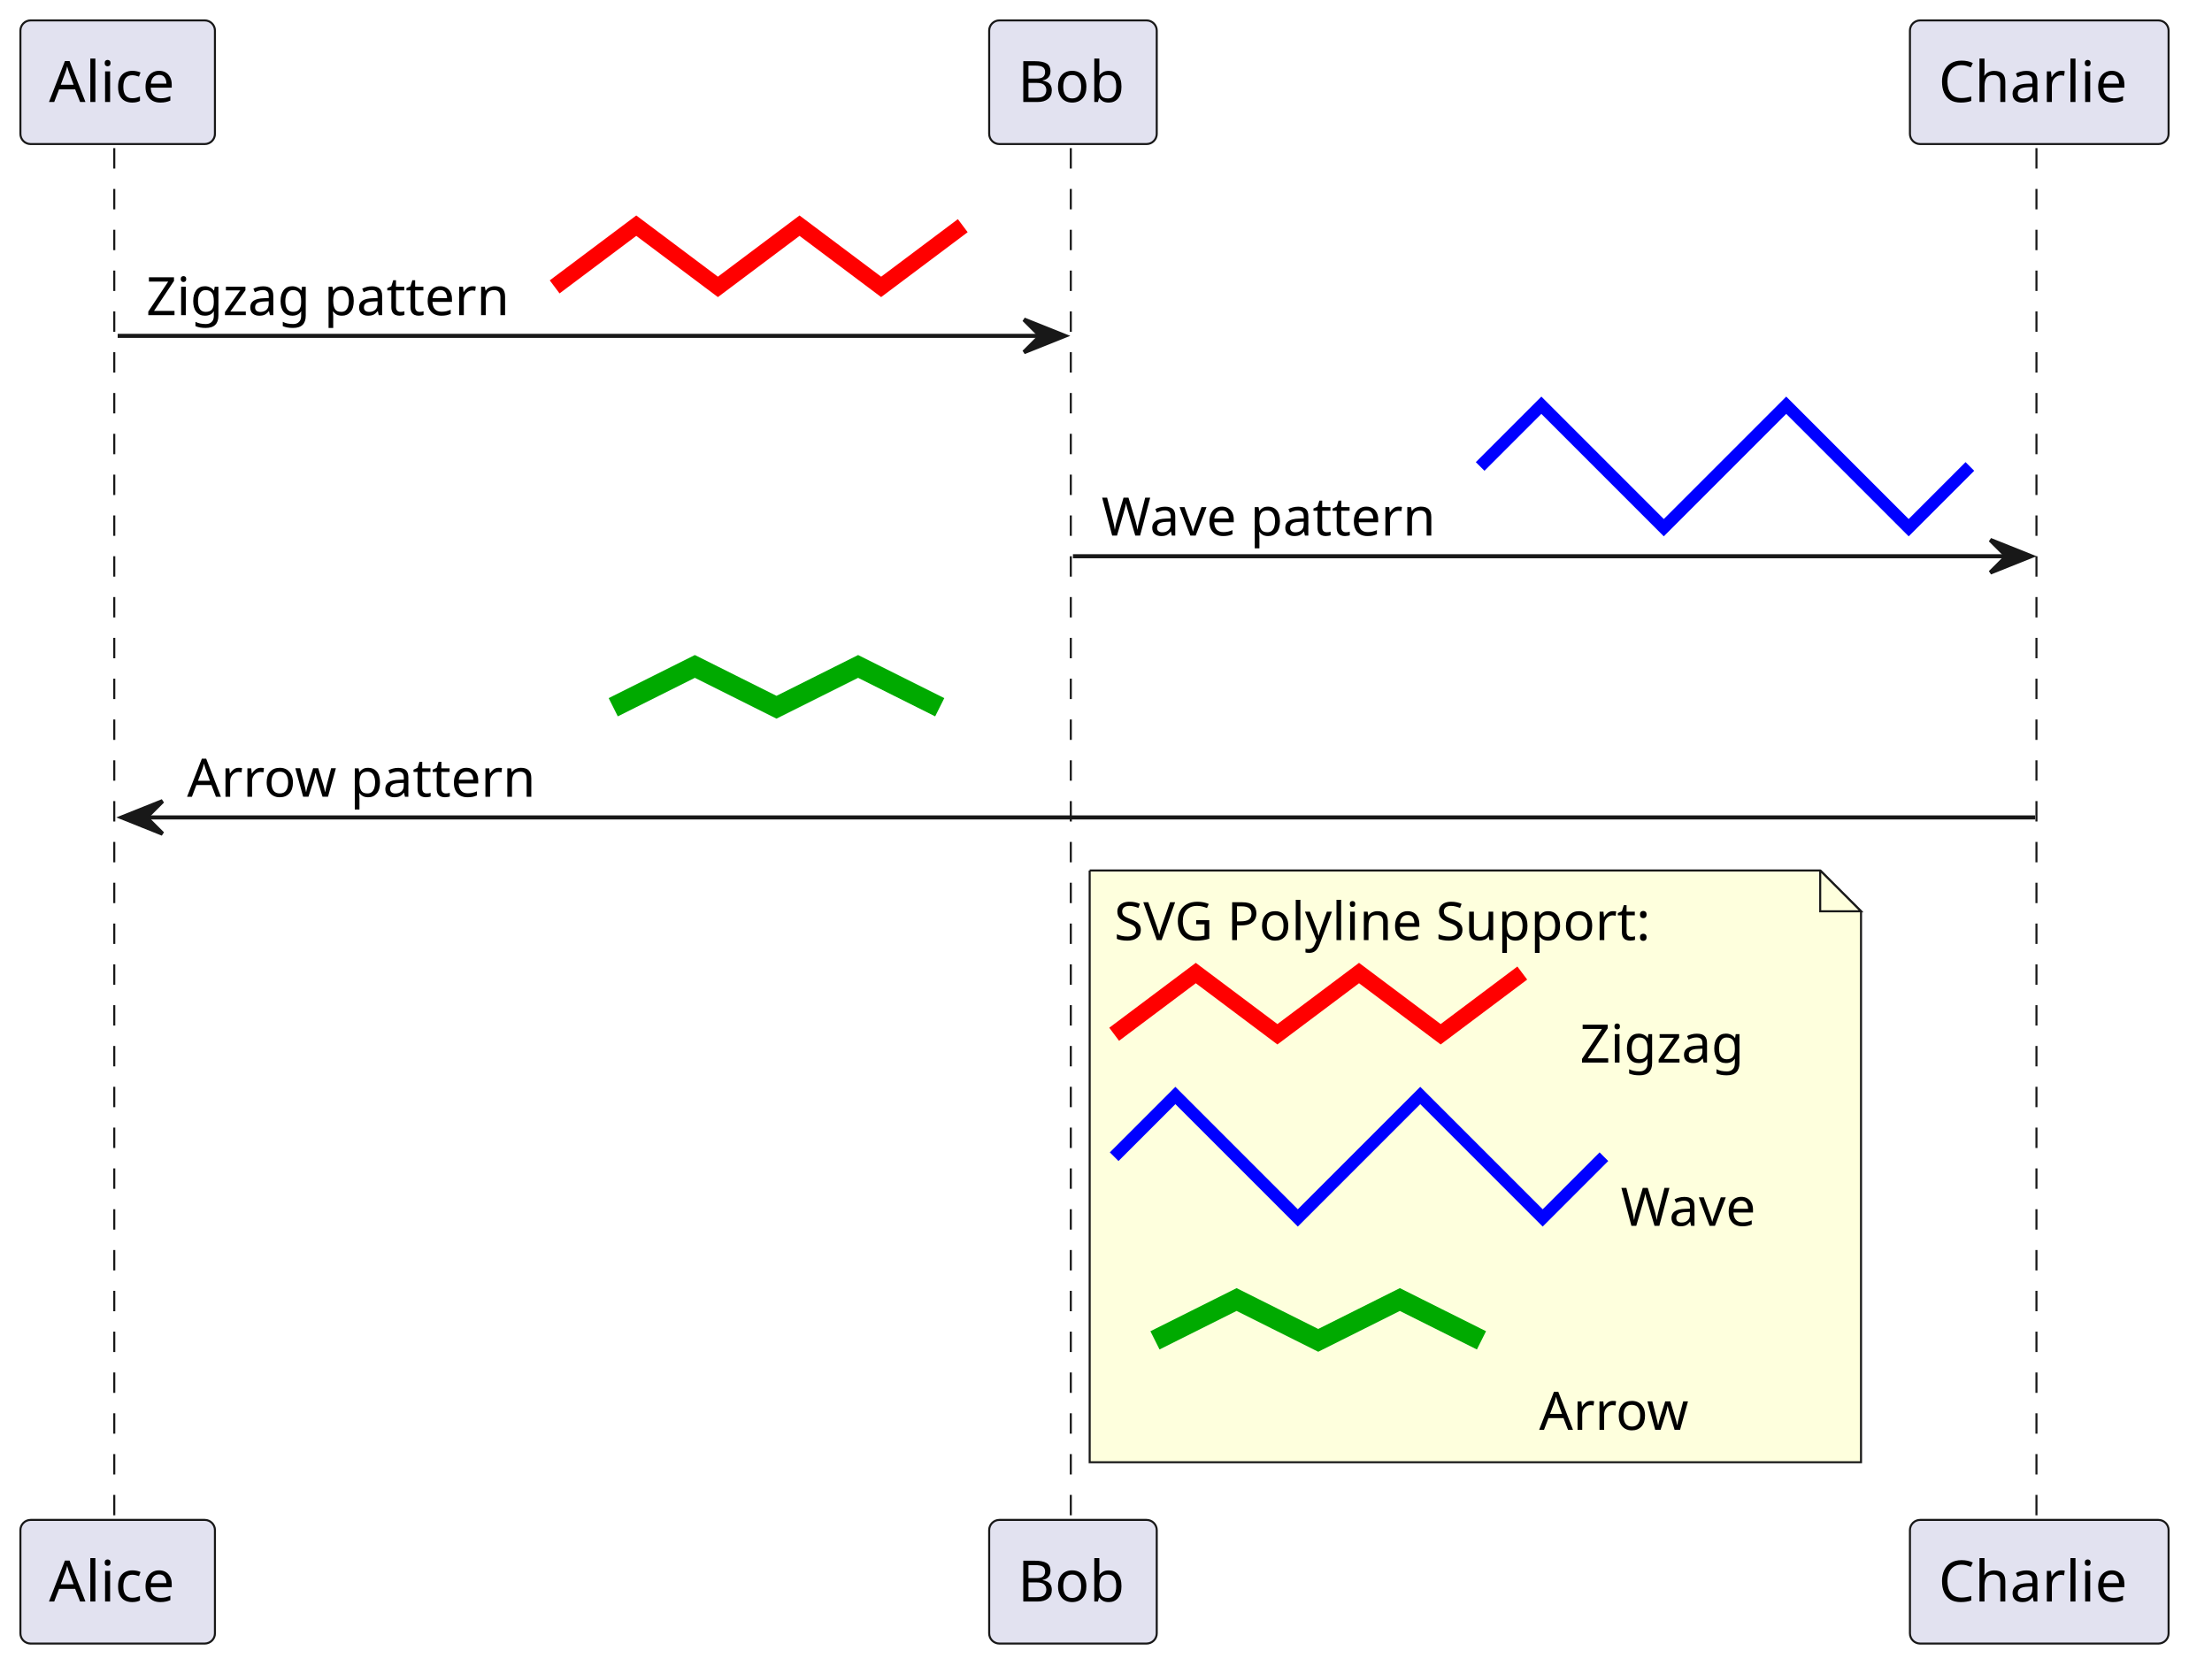
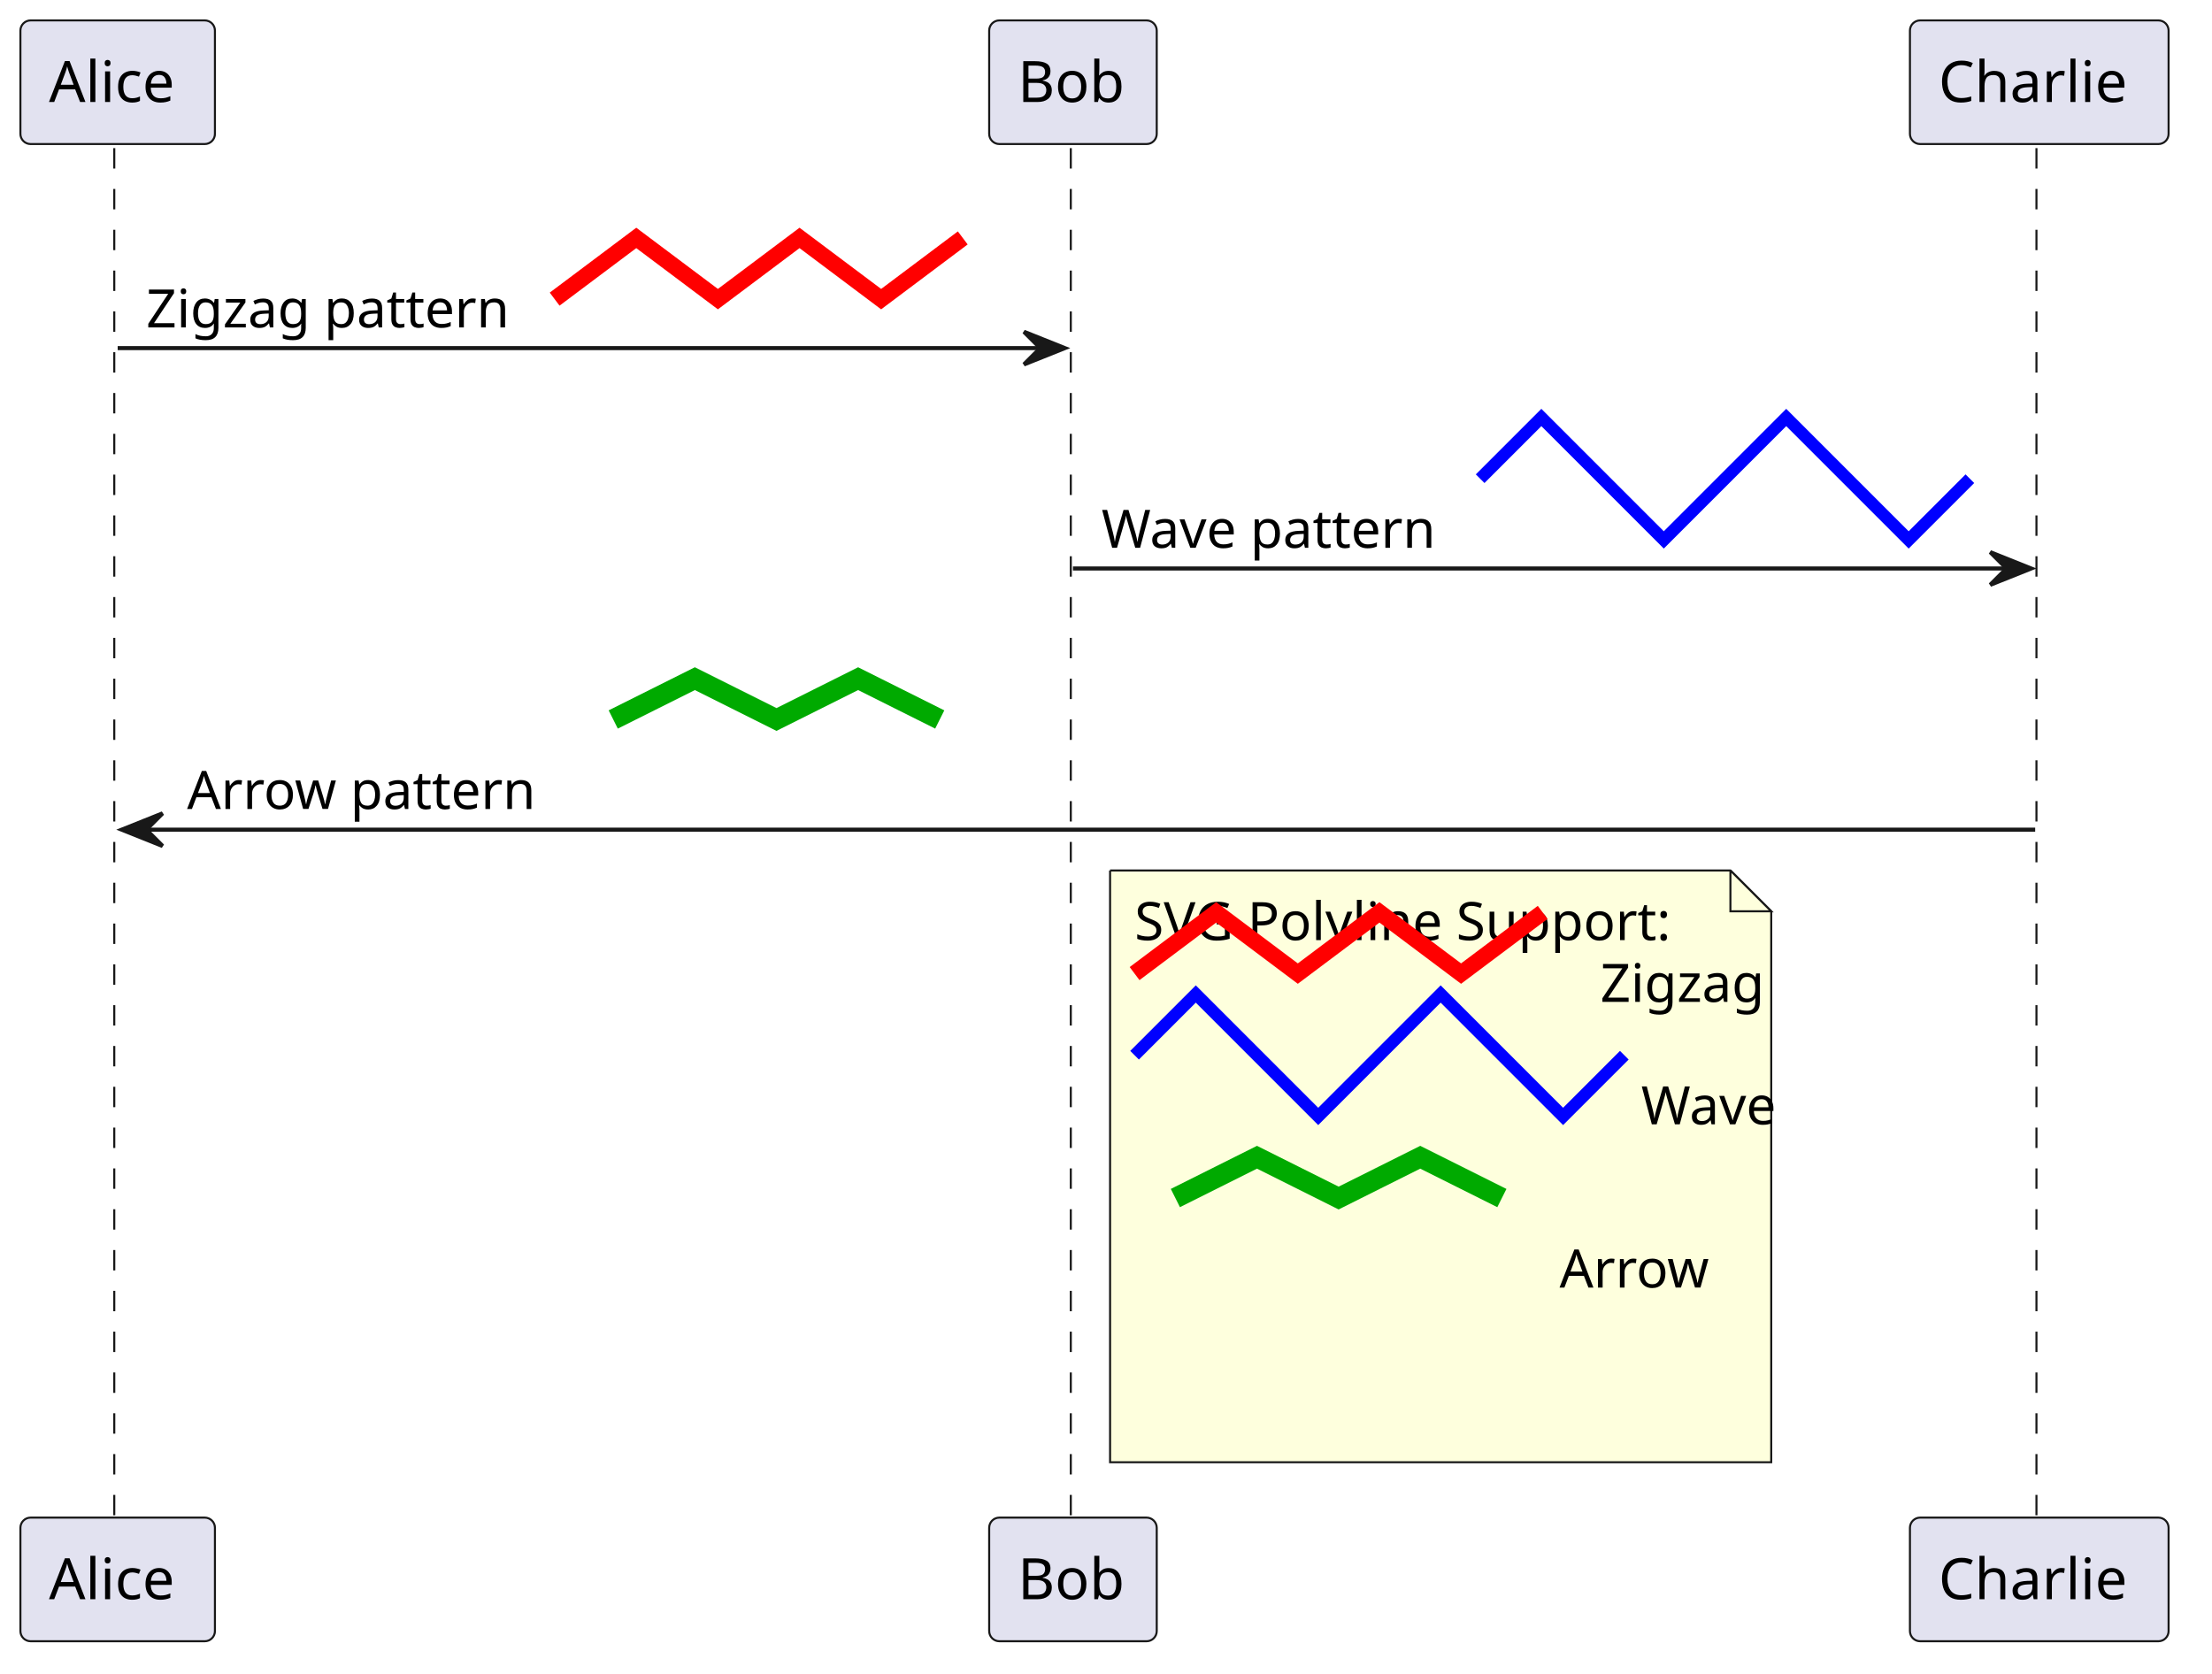
<svg xmlns="http://www.w3.org/2000/svg" contentStyleType="text/css" data-diagram-type="SEQUENCE" height="410px" preserveAspectRatio="none" style="width:542px;height:410px;background:#FFFFFF;" version="1.1" viewBox="0 0 542 410" width="542px" zoomAndPan="magnify">
  <defs />
  <g>
    <g class="participant-lifeline" data-entity-uid="part1" data-qualified-name="Alice" data-source-line="28" id="part1-lifeline">
      <g>
-         <rect fill="#000000" fill-opacity="0" height="337.133" width="8" x="24.834" y="36.297" />
-         <line style="stroke:#181818;stroke-width:0.5;stroke-dasharray:5,5;" x1="28" x2="28" y1="36.297" y2="373.43" />
+         <rect fill="#000000" fill-opacity="0" height="336.566" width="8" x="24.834" y="36.297" />
+         <line style="stroke:#181818;stroke-width:0.5;stroke-dasharray:5,5;" x1="28" x2="28" y1="36.297" y2="372.863" />
      </g>
    </g>
    <g class="participant-lifeline" data-entity-uid="part2" data-qualified-name="Bob" data-source-line="28" id="part2-lifeline">
      <g>
-         <rect fill="#000000" fill-opacity="0" height="337.133" width="8" x="258.904" y="36.297" />
-         <line style="stroke:#181818;stroke-width:0.5;stroke-dasharray:5,5;" x1="262.376" x2="262.376" y1="36.297" y2="373.43" />
+         <rect fill="#000000" fill-opacity="0" height="336.566" width="8" x="258.904" y="36.297" />
+         <line style="stroke:#181818;stroke-width:0.5;stroke-dasharray:5,5;" x1="262.376" x2="262.376" y1="36.297" y2="372.863" />
      </g>
    </g>
    <g class="participant-lifeline" data-entity-uid="part3" data-qualified-name="Charlie" data-source-line="29" id="part3-lifeline">
      <g>
-         <rect fill="#000000" fill-opacity="0" height="337.133" width="8" x="495.675" y="36.297" />
-         <line style="stroke:#181818;stroke-width:0.5;stroke-dasharray:5,5;" x1="498.987" x2="498.987" y1="36.297" y2="373.43" />
+         <rect fill="#000000" fill-opacity="0" height="336.566" width="8" x="495.675" y="36.297" />
+         <line style="stroke:#181818;stroke-width:0.5;stroke-dasharray:5,5;" x1="498.987" x2="498.987" y1="36.297" y2="372.863" />
      </g>
    </g>
    <g class="participant participant-head" data-entity-uid="part1" data-qualified-name="Alice" data-source-line="28" id="part1-head">
      <rect fill="#E2E2F0" height="30.297" rx="2.5" ry="2.5" style="stroke:#181818;stroke-width:0.5;" width="47.667" x="5" y="5" />
      <text fill="#000000" font-family="sans-serif" font-size="14" lengthAdjust="spacing" textLength="33.667" x="12" y="24.995">Alice</text>
    </g>
    <g class="participant participant-tail" data-entity-uid="part1" data-qualified-name="Alice" data-source-line="28" id="part1-tail">
-       <rect fill="#E2E2F0" height="30.297" rx="2.5" ry="2.5" style="stroke:#181818;stroke-width:0.5;" width="47.667" x="5" y="372.43" />
-       <text fill="#000000" font-family="sans-serif" font-size="14" lengthAdjust="spacing" textLength="33.667" x="12" y="392.425">Alice</text>
+       <rect fill="#E2E2F0" height="30.297" rx="2.5" ry="2.5" style="stroke:#181818;stroke-width:0.5;" width="47.667" x="5" y="371.863" />
+       <text fill="#000000" font-family="sans-serif" font-size="14" lengthAdjust="spacing" textLength="33.667" x="12" y="391.858">Alice</text>
    </g>
    <g class="participant participant-head" data-entity-uid="part2" data-qualified-name="Bob" data-source-line="28" id="part2-head">
      <rect fill="#E2E2F0" height="30.297" rx="2.5" ry="2.5" style="stroke:#181818;stroke-width:0.5;" width="41.057" x="242.376" y="5" />
      <text fill="#000000" font-family="sans-serif" font-size="14" lengthAdjust="spacing" textLength="27.057" x="249.376" y="24.995">Bob</text>
    </g>
    <g class="participant participant-tail" data-entity-uid="part2" data-qualified-name="Bob" data-source-line="28" id="part2-tail">
-       <rect fill="#E2E2F0" height="30.297" rx="2.5" ry="2.5" style="stroke:#181818;stroke-width:0.5;" width="41.057" x="242.376" y="372.43" />
-       <text fill="#000000" font-family="sans-serif" font-size="14" lengthAdjust="spacing" textLength="27.057" x="249.376" y="392.425">Bob</text>
+       <rect fill="#E2E2F0" height="30.297" rx="2.5" ry="2.5" style="stroke:#181818;stroke-width:0.5;" width="41.057" x="242.376" y="371.863" />
+       <text fill="#000000" font-family="sans-serif" font-size="14" lengthAdjust="spacing" textLength="27.057" x="249.376" y="391.858">Bob</text>
    </g>
    <g class="participant participant-head" data-entity-uid="part3" data-qualified-name="Charlie" data-source-line="29" id="part3-head">
      <rect fill="#E2E2F0" height="30.297" rx="2.5" ry="2.5" style="stroke:#181818;stroke-width:0.5;" width="63.376" x="467.987" y="5" />
      <text fill="#000000" font-family="sans-serif" font-size="14" lengthAdjust="spacing" textLength="49.376" x="474.987" y="24.995">Charlie</text>
    </g>
    <g class="participant participant-tail" data-entity-uid="part3" data-qualified-name="Charlie" data-source-line="29" id="part3-tail">
-       <rect fill="#E2E2F0" height="30.297" rx="2.5" ry="2.5" style="stroke:#181818;stroke-width:0.5;" width="63.376" x="467.987" y="372.43" />
-       <text fill="#000000" font-family="sans-serif" font-size="14" lengthAdjust="spacing" textLength="49.376" x="474.987" y="392.425">Charlie</text>
+       <rect fill="#E2E2F0" height="30.297" rx="2.5" ry="2.5" style="stroke:#181818;stroke-width:0.5;" width="63.376" x="467.987" y="371.863" />
+       <text fill="#000000" font-family="sans-serif" font-size="14" lengthAdjust="spacing" textLength="49.376" x="474.987" y="391.858">Charlie</text>
    </g>
    <g class="message" data-entity-1="part1" data-entity-2="part2" data-source-line="28" id="msg1">
-       <polygon fill="#181818" points="250.904,78.297,260.904,82.297,250.904,86.297,254.904,82.297" style="stroke:#181818;stroke-width:1;" />
-       <line style="stroke:#181818;stroke-width:1;" x1="28.834" x2="256.904" y1="82.297" y2="82.297" />
-       <text fill="#000000" font-family="sans-serif" font-size="13" lengthAdjust="spacing" textLength="95.939" x="35.834" y="77.231">Zigzag pattern</text>
-       <path d="M135.904,70.297 L155.904,55.297 L175.904,70.297 L195.904,55.297 L215.904,70.297 L235.904,55.297" fill="none" id="polyline" style="stroke:#FF0000;stroke-width:4;" />
+       <polygon fill="#181818" points="250.904,81.297,260.904,85.297,250.904,89.297,254.904,85.297" style="stroke:#181818;stroke-width:1;" />
+       <line style="stroke:#181818;stroke-width:1;" x1="28.834" x2="256.904" y1="85.297" y2="85.297" />
+       <text fill="#000000" font-family="sans-serif" font-size="13" lengthAdjust="spacing" textLength="95.939" x="35.834" y="80.231">Zigzag pattern</text>
+       <path d="M135.904,73.297 L155.904,58.297 L175.904,73.297 L195.904,58.297 L215.904,73.297 L235.904,58.297" fill="none" id="polyline" style="stroke:#FF0000;stroke-width:4;" />
    </g>
    <g class="message" data-entity-1="part2" data-entity-2="part3" data-source-line="29" id="msg2">
-       <polygon fill="#181818" points="487.675,132.297,497.675,136.297,487.675,140.297,491.675,136.297" style="stroke:#181818;stroke-width:1;" />
-       <line style="stroke:#181818;stroke-width:1;" x1="262.904" x2="493.675" y1="136.297" y2="136.297" />
-       <text fill="#000000" font-family="sans-serif" font-size="13" lengthAdjust="spacing" textLength="88.639" x="269.904" y="131.231">Wave pattern</text>
-       <path d="M362.675,114.297 L377.675,99.297 L392.675,114.297 L407.675,129.297 L422.675,114.297 L437.675,99.297 L452.675,114.297 L467.675,129.297 L482.675,114.297" fill="none" id="polyline" style="stroke:#0000FF;stroke-width:3;" />
+       <polygon fill="#181818" points="487.675,135.297,497.675,139.297,487.675,143.297,491.675,139.297" style="stroke:#181818;stroke-width:1;" />
+       <line style="stroke:#181818;stroke-width:1;" x1="262.904" x2="493.675" y1="139.297" y2="139.297" />
+       <text fill="#000000" font-family="sans-serif" font-size="13" lengthAdjust="spacing" textLength="88.639" x="269.904" y="134.231">Wave pattern</text>
+       <path d="M362.675,117.297 L377.675,102.297 L392.675,117.297 L407.675,132.297 L422.675,117.297 L437.675,102.297 L452.675,117.297 L467.675,132.297 L482.675,117.297" fill="none" id="polyline" style="stroke:#0000FF;stroke-width:3;" />
    </g>
    <g class="message" data-entity-1="part3" data-entity-2="part1" data-source-line="30" id="msg3">
-       <polygon fill="#181818" points="39.834,196.297,29.834,200.297,39.834,204.297,35.834,200.297" style="stroke:#181818;stroke-width:1;" />
-       <line style="stroke:#181818;stroke-width:1;" x1="33.834" x2="498.675" y1="200.297" y2="200.297" />
-       <text fill="#000000" font-family="sans-serif" font-size="13" lengthAdjust="spacing" textLength="90.295" x="45.834" y="195.231">Arrow pattern</text>
-       <path d="M150.261,173.297 L170.261,163.297 L190.261,173.297 L210.261,163.297 L230.261,173.297" fill="none" id="polyline" style="stroke:#00AA00;stroke-width:5;" />
+       <polygon fill="#181818" points="39.834,199.297,29.834,203.297,39.834,207.297,35.834,203.297" style="stroke:#181818;stroke-width:1;" />
+       <line style="stroke:#181818;stroke-width:1;" x1="33.834" x2="498.675" y1="203.297" y2="203.297" />
+       <text fill="#000000" font-family="sans-serif" font-size="13" lengthAdjust="spacing" textLength="90.295" x="45.834" y="198.231">Arrow pattern</text>
+       <path d="M150.261,176.297 L170.261,166.297 L190.261,176.297 L210.261,166.297 L230.261,176.297" fill="none" id="polyline" style="stroke:#00AA00;stroke-width:5;" />
    </g>
-     <path d="M267,213.297 L267,358.297 L456,358.297 L456,223.297 L446,213.297 L267,213.297" fill="#FEFFDD" style="stroke:#181818;stroke-width:0.5;" />
-     <path d="M446,213.297 L446,223.297 L456,223.297 L446,213.297" fill="#FEFFDD" style="stroke:#181818;stroke-width:0.5;" />
-     <text fill="#000000" font-family="sans-serif" font-size="13" lengthAdjust="spacing" textLength="141.813" x="273" y="230.364">SVG Polyline Support:</text>
-     <path d="M273,253.43 L293,238.43 L313,253.43 L333,238.43 L353,253.43 L373,238.43" fill="none" id="polyline" style="stroke:#FF0000;stroke-width:4;" />
-     <text fill="#000000" font-family="sans-serif" font-size="13" lengthAdjust="spacing" textLength="43.812" x="387.132" y="260.364">Zigzag</text>
-     <path d="M273,283.43 L288,268.43 L303,283.43 L318,298.43 L333,283.43 L348,268.43 L363,283.43 L378,298.43 L393,283.43" fill="none" id="polyline" style="stroke:#0000FF;stroke-width:3;" />
-     <text fill="#000000" font-family="sans-serif" font-size="13" lengthAdjust="spacing" textLength="36.512" x="397.132" y="300.364">Wave</text>
-     <path d="M283,328.43 L303,318.43 L323,328.43 L343,318.43 L363,328.43" fill="none" id="polyline" style="stroke:#00AA00;stroke-width:5;" />
-     <text fill="#000000" font-family="sans-serif" font-size="13" lengthAdjust="spacing" textLength="38.169" x="377.132" y="350.364">Arrow</text>
+     <path d="M272,213.297 L272,358.297 L434,358.297 L434,223.297 L424,213.297 L272,213.297" fill="#FEFFDD" style="stroke:#181818;stroke-width:0.5;" />
+     <path d="M424,213.297 L424,223.297 L434,223.297 L424,213.297" fill="#FEFFDD" style="stroke:#181818;stroke-width:0.5;" />
+     <text fill="#000000" font-family="sans-serif" font-size="13" lengthAdjust="spacing" textLength="141.813" x="278" y="230.364">SVG Polyline Support:</text>
+     <path d="M278,238.562 L298,223.562 L318,238.562 L338,223.562 L358,238.562 L378,223.562" fill="none" id="polyline" style="stroke:#FF0000;stroke-width:4;" />
+     <text fill="#000000" font-family="sans-serif" font-size="13" lengthAdjust="spacing" textLength="43.812" x="392.132" y="245.497">Zigzag</text>
+     <path d="M278,258.562 L293,243.562 L308,258.562 L323,273.562 L338,258.562 L353,243.562 L368,258.562 L383,273.562 L398,258.562" fill="none" id="polyline" style="stroke:#0000FF;stroke-width:3;" />
+     <text fill="#000000" font-family="sans-serif" font-size="13" lengthAdjust="spacing" textLength="36.512" x="402.132" y="275.497">Wave</text>
+     <path d="M288,293.562 L308,283.562 L328,293.562 L348,283.562 L368,293.562" fill="none" id="polyline" style="stroke:#00AA00;stroke-width:5;" />
+     <text fill="#000000" font-family="sans-serif" font-size="13" lengthAdjust="spacing" textLength="38.169" x="382.132" y="315.497">Arrow</text>
  </g>
</svg>
